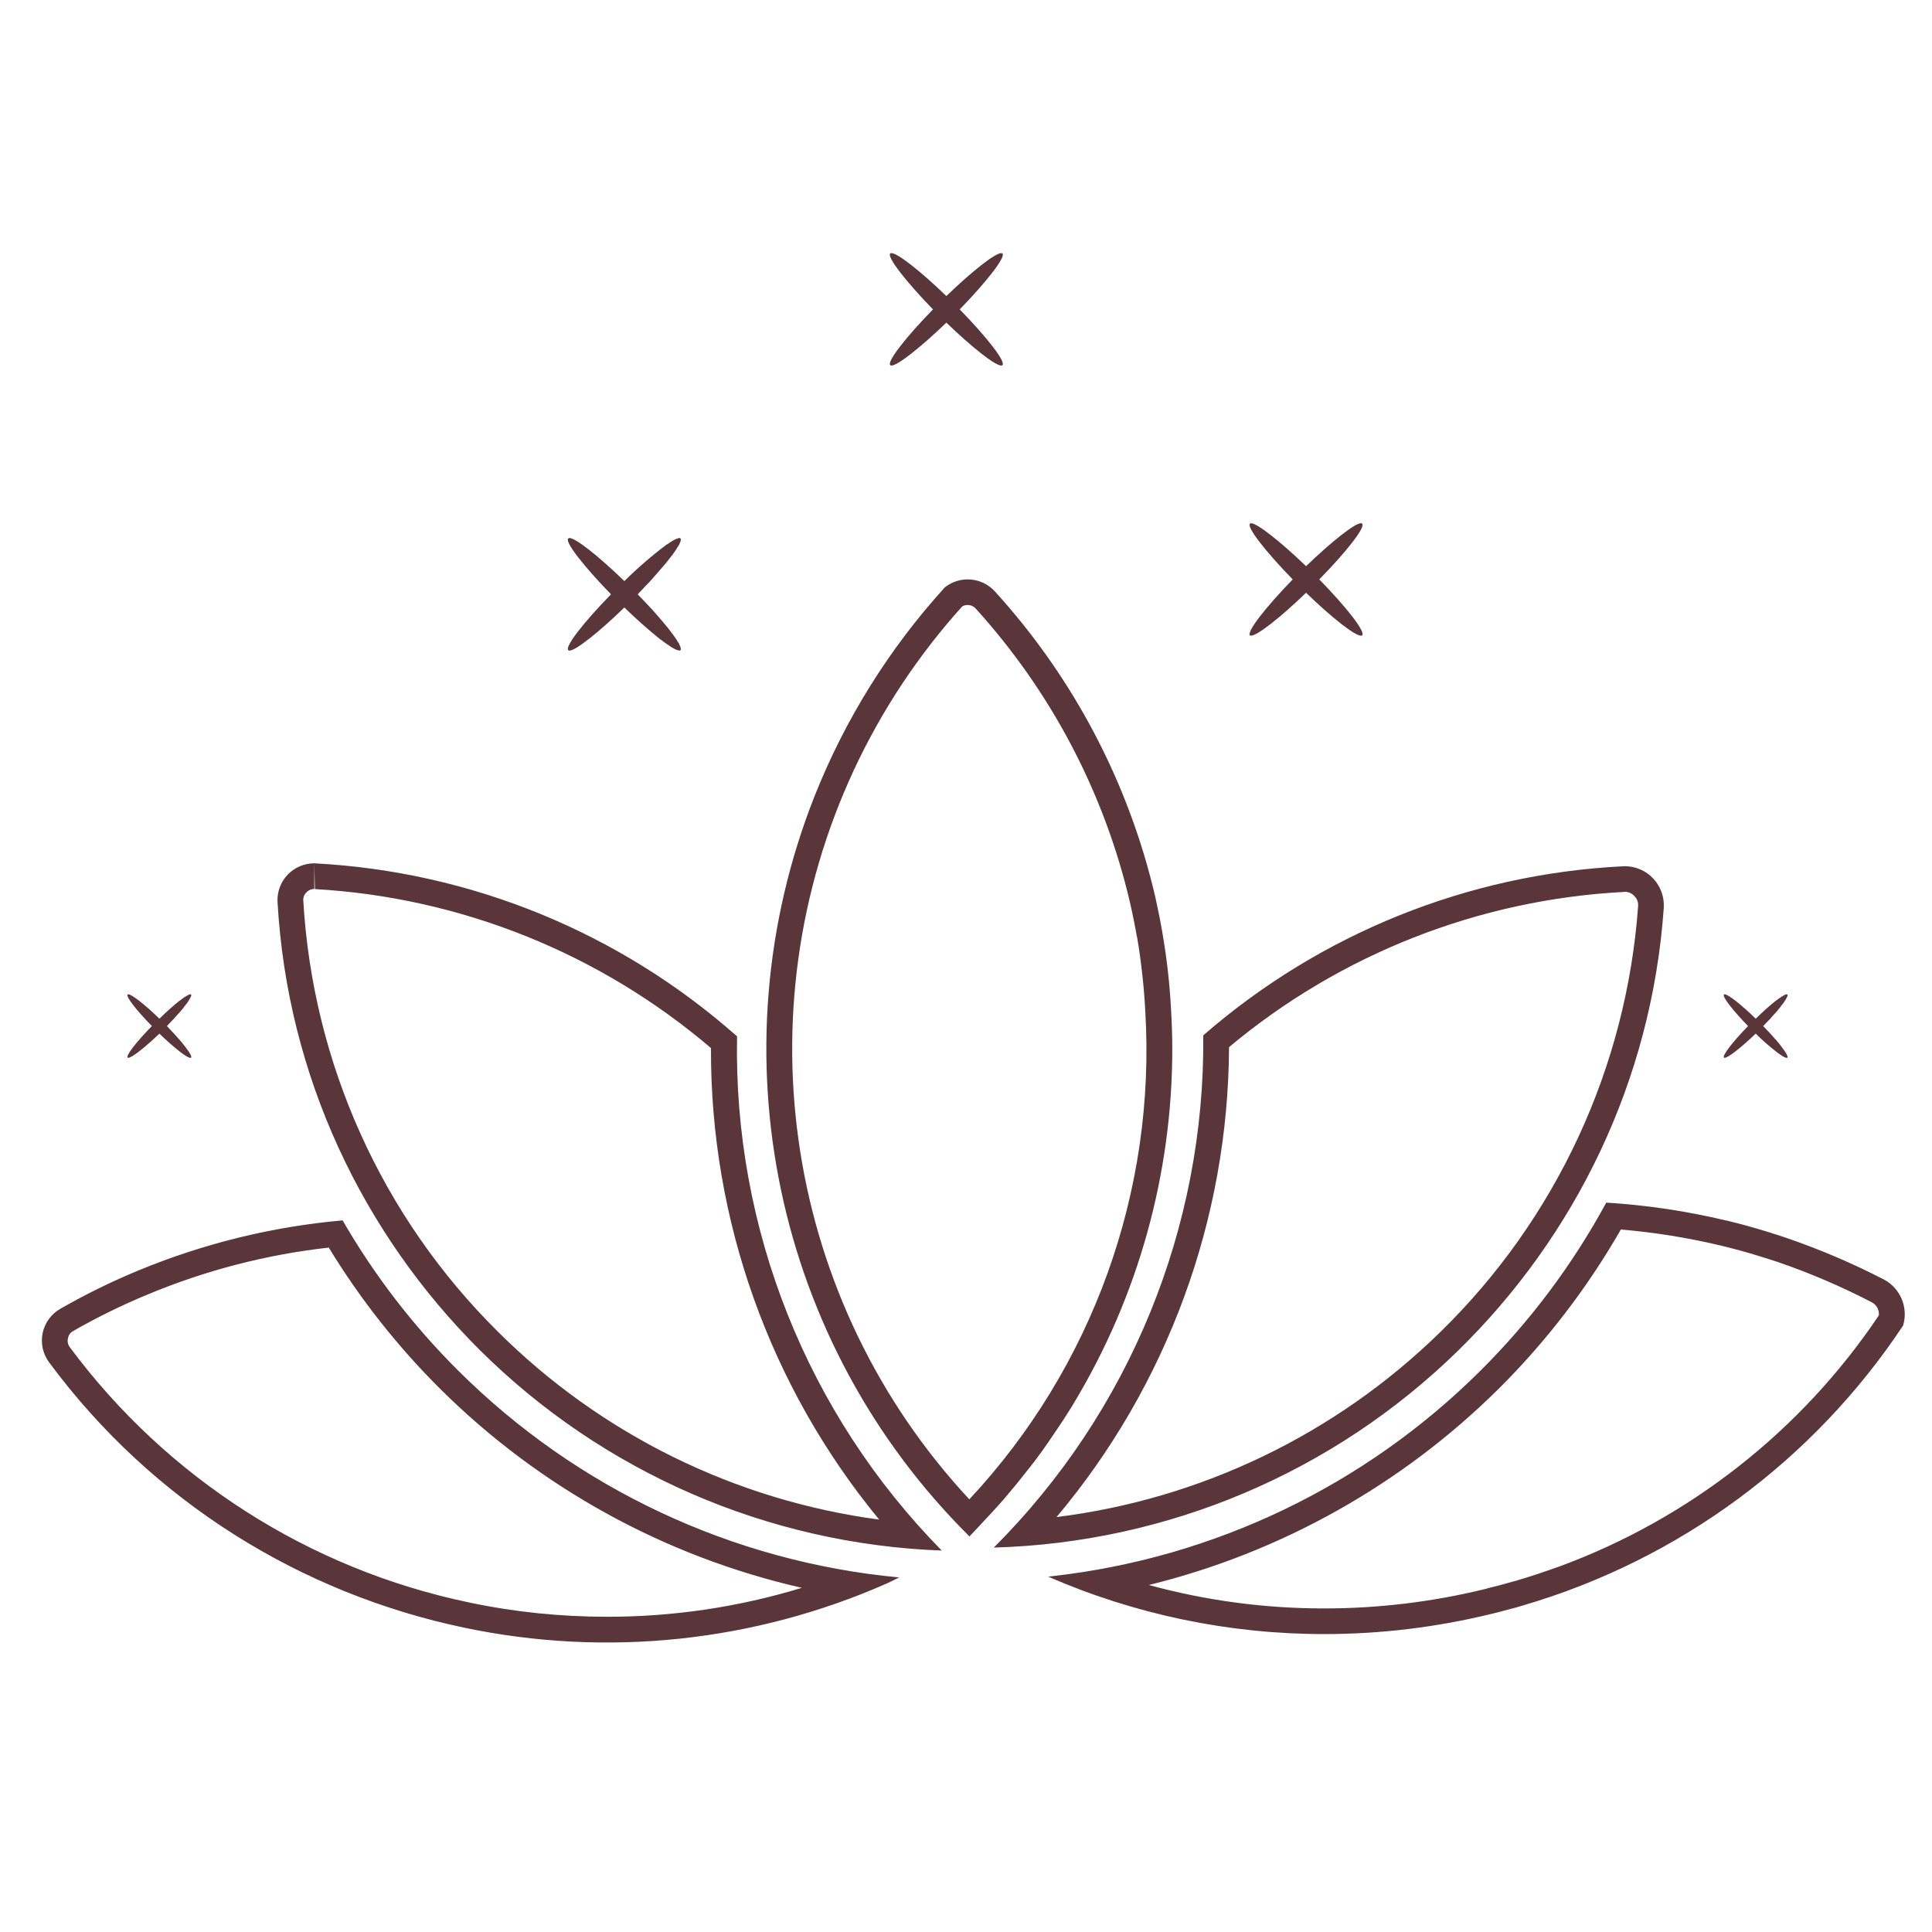
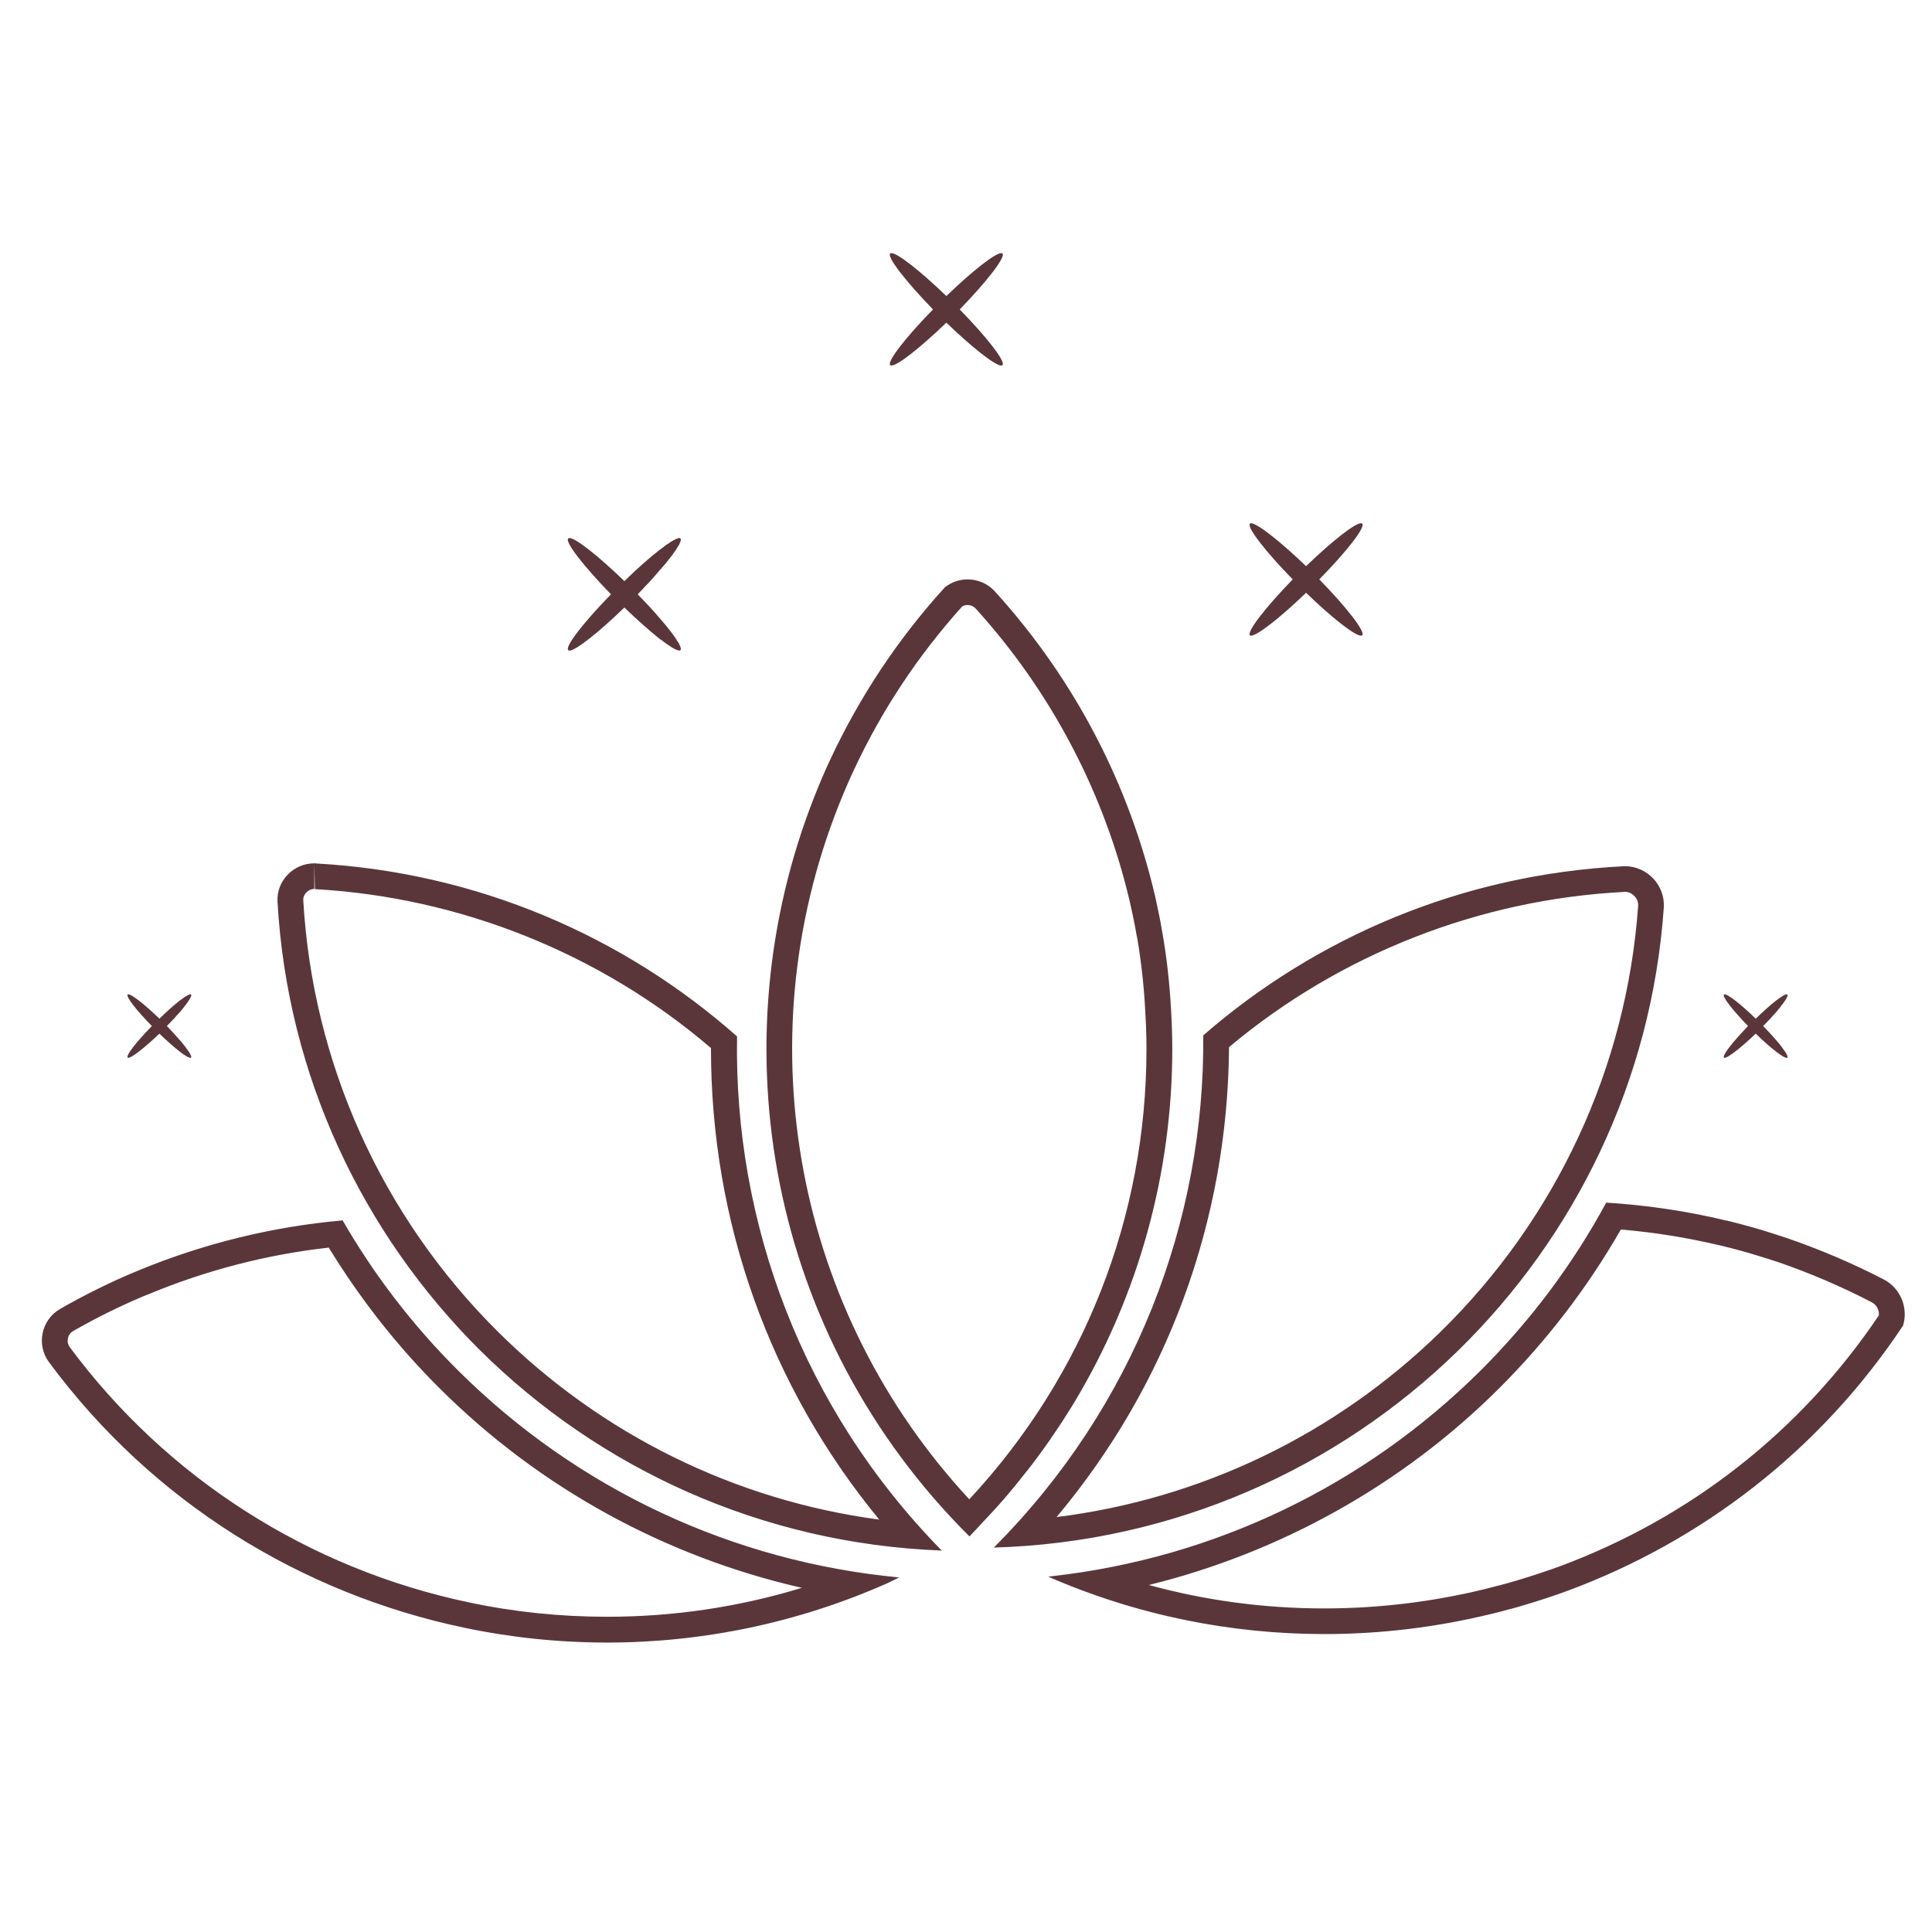
- <svg xmlns="http://www.w3.org/2000/svg" width="64" height="64" viewBox="0 0 48 48" version="1.2">
+ <svg xmlns="http://www.w3.org/2000/svg" width="48pt" height="48pt" viewBox="0 0 48 48" version="1.2">
  <defs>
-     <clipPath id="a">
-       <path d="M1.04 6.29h46.284v34.519H1.04zm0 0" />
+     <clipPath id="clip1">
+       <path d="M 1.039 6.289 L 47.324 6.289 L 47.324 40.809 L 1.039 40.809 Z M 1.039 6.289 " />
    </clipPath>
  </defs>
-   <g clip-path="url(#a)">
-     <path d="M43.43 25.492c-.383-.394-.649-.734-.598-.785.004 0 .008-.004.016-.004.086 0 .406.25.773.606.188-.184.363-.34.504-.45l.02-.011a.519.519 0 01.062-.047l.035-.024a.161.161 0 01.043-.027c.012-.008.024-.016.035-.02a.122.122 0 00.024-.015.119.119 0 01.043-.012h.004c.007 0 .011.004.015.004v.004c.008.004.008.016.004.031a.057.057 0 00-.008.024.352.352 0 01-.02.035.158.158 0 01-.019.035l-.031.05-.035.048a2.442 2.442 0 01-.043.054.466.466 0 01-.043.059.394.394 0 00-.05.062c-.02.02-.04.043-.06.067-.019.02-.038.043-.058.062l-.066.078c-.024.02-.043.043-.067.067-.023.027-.05.055-.074.078l-.031.031.03.031c.024.028.052.051.075.079.024.023.043.046.067.07.023.023.043.05.066.074l.059.067c.02.019.039.042.058.066.016.02.031.039.05.058l.044.06c.016.023.031.038.043.058l.035.047c.012.015.02.03.031.046a.158.158 0 01.02.036c.008.015.015.027.02.039a.03.03 0 00.007.02c.004.015.004.027-.004.034-.004.004-.008.004-.015.004h-.004a.119.119 0 01-.043-.011c-.004-.004-.016-.008-.024-.012-.011-.008-.023-.012-.039-.02-.011-.011-.027-.02-.039-.031-.012-.004-.023-.012-.035-.02l-.062-.046c-.008-.004-.012-.012-.02-.016a5.435 5.435 0 01-.504-.445c-.367.351-.687.601-.773.601-.008 0-.012 0-.016-.004-.05-.05.215-.39.598-.785zm-39.657 0c-.386-.394-.652-.734-.601-.785.004 0 .008-.004.015-.004.086 0 .407.25.774.606.187-.184.363-.34.504-.45a.085.085 0 00.02-.011.519.519 0 01.062-.047.217.217 0 00.031-.024.291.291 0 01.047-.027c.012-.008.023-.016.035-.02.008-.003.016-.011.027-.015a.087.087 0 01.04-.012h.003c.008 0 .012.004.016.004.008.008.008.02.004.035 0 .004-.008.016-.008.02-.004.011-.008.027-.02.039a.158.158 0 01-.019.035c-.012.016-.02.031-.031.05l-.035.048c-.012.015-.024.035-.043.054a.559.559 0 01-.043.059c-.016.02-.035.039-.051.062a.783.783 0 00-.059.067l-.058.062-.067.078c-.023.02-.043.043-.066.067-.023.027-.05.055-.074.078a.196.196 0 00-.028.031.16.16 0 00.028.031c.023.028.05.051.074.079l.066.07c.024.023.043.05.067.074.02.024.039.043.058.067a.64.64 0 01.059.066c.016.02.035.039.05.062l.044.055c.02.024.031.04.043.059l.035.047c.012.015.02.03.031.046a.158.158 0 01.02.036c.011.015.015.027.02.039 0 .007.007.015.007.02.004.015.004.027-.004.034-.004.004-.008.004-.016.004h-.003a.087.087 0 01-.04-.011.19.19 0 01-.027-.012l-.035-.02-.047-.031-.031-.02a.868.868 0 00-.082-.062 6.085 6.085 0 01-.504-.445c-.367.351-.688.601-.773.601-.008 0-.012 0-.016-.004-.05-.05.215-.39.601-.785zM23.18 7.687c-.68-.699-1.149-1.304-1.063-1.39.008-.004.016-.008.031-.008.153 0 .72.445 1.364 1.066.644-.62 1.21-1.066 1.363-1.066.016 0 .023.004.031.008.086.086-.383.691-1.062 1.39.68.696 1.148 1.301 1.062 1.383-.008.008-.015.012-.031.012-.152 0-.719-.445-1.363-1.066-.645.62-1.211 1.066-1.364 1.066-.015 0-.023-.004-.03-.012-.087-.082.382-.687 1.062-1.383zm8.937 6.708c-.68-.696-1.148-1.301-1.062-1.383a.035.035 0 01.027-.012c.152 0 .719.445 1.367 1.066.645-.62 1.211-1.066 1.364-1.066a.04.04 0 01.03.012c.087.082-.382.687-1.066 1.383.684.699 1.153 1.304 1.067 1.39a.074.074 0 01-.032.008c-.152 0-.718-.441-1.363-1.066-.648.625-1.215 1.066-1.367 1.066a.05.05 0 01-.027-.008c-.086-.086.383-.691 1.062-1.39zm-16.937.37c-.68-.699-1.149-1.3-1.063-1.386a.044.044 0 01.031-.012c.153 0 .72.445 1.364 1.07a10.208 10.208 0 011.043-.902l.058-.035c.024-.02.051-.035.075-.05.023-.016.042-.024.062-.036.02-.008.035-.02.047-.023a.507.507 0 01.074-.024h.004c.016 0 .023.004.031.012.012.012.012.031.004.059 0 .011-.008.023-.012.035a.775.775 0 00-.03.07c-.013.02-.028.039-.04.059-.015.03-.035.058-.055.09-.02.023-.039.054-.058.081-.027.032-.047.063-.078.098-.024.035-.051.066-.078.102-.032.035-.059.074-.094.109-.031.04-.067.078-.102.117-.031.04-.066.078-.101.117-.04.047-.078.086-.117.133l-.118.121c-.043.051-.086.094-.132.14-.02.02-.032.036-.051.056.02.02.035.035.05.054.047.047.09.09.133.137l.118.125.117.129c.035.043.07.078.101.117.035.04.07.082.102.117.035.04.062.075.094.114.027.03.054.066.078.097.031.035.05.07.078.102l.058.082c.02.031.04.058.055.086.012.02.027.043.04.058.01.032.019.051.03.07.004.012.012.028.012.04.008.027.008.047-.004.058-.008.008-.015.012-.031.012 0 0 0-.004-.004-.004a.232.232 0 01-.074-.02c-.012-.003-.027-.015-.047-.023l-.063-.035a2.643 2.643 0 01-.074-.05 1.593 1.593 0 01-.168-.121c-.015-.009-.027-.02-.043-.028a12.554 12.554 0 01-.89-.79c-.645.626-1.211 1.071-1.364 1.071a.044.044 0 01-.03-.012c-.087-.086.382-.691 1.062-1.386zm-.098 25.403c-1.148 0-2.305-.117-3.426-.355a16.569 16.569 0 01-9.926-6.348.265.265 0 01-.042-.215.258.258 0 01.128-.18 16 16 0 011.836-.902 16.405 16.405 0 014.516-1.172 18.642 18.642 0 002.766 3.508 18.611 18.611 0 008.988 4.945 16.54 16.54 0 01-4.84.719zm-6.57-9.848a17.247 17.247 0 00-5.067 1.242c-.004 0-.011.004-.02.008-.652.27-1.296.586-1.925.946a.907.907 0 00-.285 1.324c2.586 3.5 6.297 5.754 10.308 6.597a17.224 17.224 0 0010.52-1.101c.102-.047.2-.098.297-.145a17.885 17.885 0 01-10.953-5.136 17.842 17.842 0 01-2.875-3.735zm9.8-4.57a17.719 17.719 0 005.086 12.773 17.183 17.183 0 01-11.488-4.992c-2.894-2.886-4.77-6.789-5.015-11.125a.913.913 0 01.914-.957v.637a.266.266 0 00-.2.09.247.247 0 00-.074.195 16.41 16.41 0 004.828 10.707 16.524 16.524 0 009.48 4.676 18.305 18.305 0 01-4.179-11.715 16.623 16.623 0 00-9.84-3.95l-.015-.64a17.18 17.18 0 0110.504 4.3zm7.938 11.941a18.263 18.263 0 004.285-11.675 16.643 16.643 0 019.813-3.856l.02-.004c.124 0 .206.07.241.11.04.039.098.12.09.242a16.435 16.435 0 01-4.926 10.597 16.554 16.554 0 01-9.523 4.586zm15.086-15.136a.973.973 0 00-.969-1.035l-.05.003a17.178 17.178 0 00-10.422 4.2 17.752 17.752 0 01-5.204 12.726 17.176 17.176 0 0011.532-4.89c2.906-2.84 4.812-6.7 5.113-11.004zm-2.613 16.37c-.34.122-.692.24-1.047.345l-.11.03a15.578 15.578 0 01-.602.16l-.03.009-.059.015a16.79 16.79 0 01-3.973.477 16.46 16.46 0 01-4.359-.582 18.687 18.687 0 008.691-4.875 18.736 18.736 0 003.036-3.957c.832.07 1.652.203 2.445.39.012.004.023.004.035.008.309.075.629.16.941.258.16.047.325.102.48.152.798.274 1.583.61 2.333 1a.33.33 0 01.176.325 16.38 16.38 0 01-7.957 6.246zm8.082-7.136a17.956 17.956 0 00-2.426-1.035c-.168-.055-.332-.11-.496-.16a17.478 17.478 0 00-.985-.27h-.011a17.273 17.273 0 00-2.98-.445 17.976 17.976 0 01-3.126 4.176 17.899 17.899 0 01-10.644 5.105l-.094.012a17.142 17.142 0 006.86 1.426c1.394 0 2.78-.168 4.128-.496.028-.008.055-.012.086-.02.121-.031.246-.062.371-.098.121-.027.242-.066.364-.101a17.107 17.107 0 009.43-6.95.977.977 0 00-.477-1.144zM24.082 37.25a16.431 16.431 0 01-2.863-18.129 16.45 16.45 0 012.687-4.055.27.27 0 01.336.055 16.44 16.44 0 013.832 7.3c.04.165.07.329.106.497.023.113.043.227.062.336l.012.047c.098.586.168 1.195.2 1.816a16.337 16.337 0 01-4.371 12.133zm.734.137c.086-.094.168-.192.25-.29.13-.152.254-.304.375-.46a12.117 12.117 0 00.606-.809c.047-.07.094-.137.14-.207a16.094 16.094 0 00.497-.766s-.004 0-.004.004a17.039 17.039 0 002.445-8.8c0-.329-.012-.653-.031-.98a16.047 16.047 0 00-.211-1.884c-.024-.133-.047-.27-.074-.406l-.106-.504a16.997 16.997 0 00-3.984-7.59.914.914 0 00-1.246-.101 17.081 17.081 0 00-3.239 5.195 17.062 17.062 0 003.848 18.379c.004 0 .004 0 .004-.004 0 .004 0 .004-.004.008h.004l.152-.16c.067-.067.125-.137.188-.203.133-.141.262-.278.39-.422" fill="#5a363b" />
+   <g id="surface1">
+     <g clip-path="url(#clip1)" clip-rule="nonzero">
+       <path style=" stroke:none;fill-rule:nonzero;fill:rgb(35.289%,21.179%,23.14%);fill-opacity:1;" d="M 43.43 25.492 C 43.047 25.098 42.781 24.758 42.832 24.707 C 42.836 24.707 42.84 24.703 42.848 24.703 C 42.934 24.703 43.254 24.953 43.621 25.309 C 43.809 25.125 43.984 24.969 44.125 24.859 C 44.133 24.855 44.137 24.852 44.145 24.848 C 44.168 24.828 44.188 24.812 44.207 24.801 C 44.219 24.793 44.23 24.785 44.242 24.777 C 44.254 24.766 44.27 24.758 44.285 24.75 C 44.297 24.742 44.309 24.734 44.32 24.73 C 44.328 24.727 44.34 24.719 44.344 24.715 C 44.363 24.707 44.375 24.703 44.387 24.703 C 44.387 24.703 44.391 24.703 44.391 24.703 C 44.398 24.703 44.402 24.707 44.406 24.707 C 44.406 24.707 44.406 24.707 44.406 24.711 C 44.414 24.715 44.414 24.727 44.41 24.742 C 44.406 24.75 44.402 24.758 44.402 24.766 C 44.398 24.773 44.391 24.789 44.383 24.801 C 44.379 24.812 44.371 24.824 44.363 24.836 C 44.352 24.852 44.344 24.867 44.332 24.887 C 44.32 24.902 44.309 24.918 44.297 24.934 C 44.285 24.949 44.27 24.969 44.254 24.988 C 44.242 25.008 44.227 25.027 44.211 25.047 C 44.191 25.066 44.176 25.086 44.16 25.109 C 44.141 25.129 44.121 25.152 44.102 25.176 C 44.082 25.195 44.062 25.219 44.043 25.238 C 44.02 25.266 44 25.289 43.977 25.316 C 43.953 25.336 43.934 25.359 43.91 25.383 C 43.887 25.41 43.859 25.438 43.836 25.461 C 43.824 25.473 43.816 25.48 43.805 25.492 C 43.816 25.504 43.824 25.512 43.836 25.523 C 43.859 25.551 43.887 25.574 43.91 25.602 C 43.934 25.625 43.953 25.648 43.977 25.672 C 44 25.695 44.02 25.723 44.043 25.746 C 44.062 25.77 44.082 25.789 44.102 25.812 C 44.121 25.832 44.141 25.855 44.16 25.879 C 44.176 25.898 44.191 25.918 44.211 25.938 C 44.227 25.961 44.242 25.98 44.254 25.996 C 44.27 26.02 44.285 26.035 44.297 26.055 C 44.309 26.07 44.32 26.086 44.332 26.102 C 44.344 26.117 44.352 26.133 44.363 26.148 C 44.371 26.16 44.379 26.172 44.383 26.184 C 44.391 26.199 44.398 26.211 44.402 26.223 C 44.402 26.23 44.406 26.238 44.41 26.242 C 44.414 26.258 44.414 26.27 44.406 26.277 C 44.402 26.281 44.398 26.281 44.391 26.281 C 44.391 26.281 44.387 26.281 44.387 26.281 C 44.375 26.281 44.363 26.277 44.344 26.27 C 44.34 26.266 44.328 26.262 44.32 26.258 C 44.309 26.25 44.297 26.246 44.281 26.238 C 44.27 26.227 44.254 26.219 44.242 26.207 C 44.23 26.203 44.219 26.195 44.207 26.188 C 44.188 26.172 44.168 26.156 44.145 26.141 C 44.137 26.137 44.133 26.129 44.125 26.125 C 43.984 26.02 43.809 25.863 43.621 25.68 C 43.254 26.031 42.934 26.281 42.848 26.281 C 42.84 26.281 42.836 26.281 42.832 26.277 C 42.781 26.227 43.047 25.887 43.43 25.492 Z M 3.773 25.492 C 3.387 25.098 3.121 24.758 3.172 24.707 C 3.176 24.707 3.18 24.703 3.188 24.703 C 3.273 24.703 3.594 24.953 3.961 25.309 C 4.148 25.125 4.324 24.969 4.465 24.859 C 4.473 24.855 4.48 24.852 4.484 24.848 C 4.508 24.828 4.527 24.812 4.547 24.801 C 4.559 24.793 4.57 24.785 4.578 24.777 C 4.594 24.766 4.609 24.758 4.625 24.75 C 4.637 24.742 4.648 24.734 4.66 24.73 C 4.668 24.727 4.676 24.719 4.688 24.715 C 4.703 24.707 4.715 24.703 4.727 24.703 C 4.727 24.703 4.73 24.703 4.73 24.703 C 4.738 24.703 4.742 24.707 4.746 24.707 C 4.754 24.715 4.754 24.727 4.75 24.742 C 4.75 24.746 4.742 24.758 4.742 24.762 C 4.738 24.773 4.734 24.789 4.723 24.801 C 4.719 24.812 4.711 24.824 4.703 24.836 C 4.691 24.852 4.684 24.867 4.672 24.887 C 4.66 24.902 4.648 24.918 4.637 24.934 C 4.625 24.949 4.613 24.969 4.594 24.988 C 4.582 25.008 4.566 25.027 4.551 25.047 C 4.535 25.066 4.516 25.086 4.5 25.109 C 4.48 25.129 4.461 25.152 4.441 25.176 C 4.422 25.195 4.402 25.219 4.383 25.238 C 4.359 25.266 4.34 25.289 4.316 25.316 C 4.293 25.336 4.273 25.359 4.25 25.383 C 4.227 25.41 4.199 25.438 4.176 25.461 C 4.164 25.473 4.156 25.48 4.148 25.492 C 4.156 25.504 4.164 25.512 4.176 25.523 C 4.199 25.551 4.227 25.574 4.25 25.602 C 4.273 25.625 4.293 25.648 4.316 25.672 C 4.34 25.695 4.359 25.723 4.383 25.746 C 4.402 25.77 4.422 25.789 4.441 25.812 C 4.461 25.832 4.48 25.855 4.5 25.879 C 4.516 25.898 4.535 25.918 4.551 25.941 C 4.566 25.961 4.582 25.98 4.594 25.996 C 4.613 26.02 4.625 26.035 4.637 26.055 C 4.648 26.07 4.66 26.086 4.672 26.102 C 4.684 26.117 4.691 26.133 4.703 26.148 C 4.711 26.16 4.719 26.172 4.723 26.184 C 4.734 26.199 4.738 26.211 4.742 26.223 C 4.742 26.23 4.75 26.238 4.75 26.242 C 4.754 26.258 4.754 26.27 4.746 26.277 C 4.742 26.281 4.738 26.281 4.73 26.281 C 4.73 26.281 4.727 26.281 4.727 26.281 C 4.715 26.281 4.703 26.277 4.688 26.27 C 4.676 26.266 4.668 26.262 4.66 26.258 C 4.648 26.25 4.637 26.246 4.625 26.238 C 4.609 26.227 4.594 26.219 4.578 26.207 C 4.57 26.203 4.559 26.195 4.547 26.188 C 4.527 26.172 4.508 26.156 4.484 26.141 C 4.48 26.137 4.473 26.129 4.465 26.125 C 4.324 26.016 4.148 25.863 3.961 25.68 C 3.594 26.031 3.273 26.281 3.188 26.281 C 3.18 26.281 3.176 26.281 3.172 26.277 C 3.121 26.227 3.387 25.887 3.773 25.492 Z M 23.18 7.688 C 22.5 6.988 22.031 6.383 22.117 6.297 C 22.125 6.293 22.133 6.289 22.148 6.289 C 22.301 6.289 22.867 6.734 23.512 7.355 C 24.156 6.734 24.723 6.289 24.875 6.289 C 24.891 6.289 24.898 6.293 24.906 6.297 C 24.992 6.383 24.523 6.988 23.844 7.688 C 24.523 8.383 24.992 8.988 24.906 9.07 C 24.898 9.078 24.891 9.082 24.875 9.082 C 24.723 9.082 24.156 8.637 23.512 8.016 C 22.867 8.637 22.301 9.082 22.148 9.082 C 22.133 9.082 22.125 9.078 22.117 9.07 C 22.031 8.988 22.5 8.383 23.18 7.688 Z M 32.117 14.395 C 31.438 13.699 30.969 13.094 31.055 13.012 C 31.062 13.004 31.07 13 31.082 13 C 31.234 13 31.801 13.445 32.449 14.066 C 33.094 13.445 33.66 13 33.812 13 C 33.824 13 33.836 13.004 33.844 13.012 C 33.93 13.094 33.461 13.699 32.777 14.395 C 33.461 15.094 33.93 15.699 33.844 15.785 C 33.836 15.789 33.824 15.793 33.812 15.793 C 33.66 15.793 33.094 15.352 32.449 14.727 C 31.801 15.352 31.234 15.793 31.082 15.793 C 31.07 15.793 31.062 15.789 31.055 15.785 C 30.969 15.699 31.438 15.094 32.117 14.395 Z M 15.18 14.766 C 14.5 14.066 14.031 13.465 14.117 13.379 C 14.125 13.371 14.137 13.367 14.148 13.367 C 14.301 13.367 14.867 13.812 15.512 14.438 C 15.848 14.109 16.16 13.836 16.406 13.648 C 16.418 13.637 16.43 13.629 16.445 13.621 C 16.484 13.59 16.52 13.562 16.555 13.535 C 16.574 13.523 16.594 13.512 16.613 13.5 C 16.637 13.48 16.664 13.465 16.688 13.449 C 16.711 13.434 16.73 13.426 16.75 13.414 C 16.77 13.406 16.785 13.395 16.797 13.391 C 16.828 13.379 16.852 13.371 16.871 13.367 C 16.875 13.367 16.875 13.367 16.875 13.367 C 16.891 13.367 16.898 13.371 16.906 13.379 C 16.918 13.391 16.918 13.41 16.91 13.438 C 16.91 13.449 16.902 13.461 16.898 13.473 C 16.887 13.496 16.879 13.516 16.867 13.543 C 16.855 13.562 16.84 13.582 16.828 13.602 C 16.812 13.633 16.793 13.66 16.773 13.691 C 16.754 13.715 16.734 13.746 16.715 13.773 C 16.688 13.805 16.668 13.836 16.637 13.871 C 16.613 13.906 16.586 13.938 16.559 13.973 C 16.527 14.008 16.5 14.047 16.465 14.082 C 16.434 14.121 16.398 14.16 16.363 14.199 C 16.332 14.238 16.297 14.277 16.262 14.316 C 16.223 14.363 16.184 14.402 16.145 14.449 C 16.105 14.488 16.066 14.531 16.027 14.57 C 15.984 14.621 15.941 14.664 15.895 14.711 C 15.875 14.73 15.863 14.746 15.844 14.766 C 15.863 14.785 15.879 14.801 15.895 14.82 C 15.941 14.867 15.984 14.91 16.027 14.957 C 16.066 15 16.105 15.039 16.145 15.082 C 16.184 15.125 16.223 15.168 16.262 15.211 C 16.297 15.254 16.332 15.289 16.363 15.328 C 16.398 15.367 16.434 15.41 16.465 15.445 C 16.5 15.484 16.527 15.52 16.559 15.559 C 16.586 15.59 16.613 15.625 16.637 15.656 C 16.668 15.691 16.688 15.727 16.715 15.758 C 16.734 15.785 16.754 15.812 16.773 15.84 C 16.793 15.871 16.812 15.898 16.828 15.926 C 16.84 15.945 16.855 15.969 16.867 15.984 C 16.879 16.016 16.887 16.035 16.898 16.055 C 16.902 16.066 16.91 16.082 16.91 16.094 C 16.918 16.121 16.918 16.141 16.906 16.152 C 16.898 16.16 16.891 16.164 16.875 16.164 C 16.875 16.164 16.875 16.16 16.871 16.16 C 16.852 16.16 16.828 16.152 16.797 16.141 C 16.785 16.137 16.77 16.125 16.75 16.117 C 16.73 16.105 16.711 16.094 16.688 16.082 C 16.664 16.066 16.641 16.051 16.613 16.031 C 16.594 16.02 16.574 16.008 16.555 15.992 C 16.52 15.969 16.484 15.941 16.445 15.91 C 16.43 15.902 16.418 15.891 16.402 15.883 C 16.16 15.691 15.848 15.418 15.512 15.094 C 14.867 15.719 14.301 16.164 14.148 16.164 C 14.137 16.164 14.125 16.16 14.117 16.152 C 14.031 16.066 14.5 15.461 15.18 14.766 Z M 15.082 40.168 C 13.934 40.168 12.777 40.051 11.656 39.812 C 7.66 38.973 4.137 36.715 1.73 33.465 C 1.672 33.383 1.676 33.293 1.688 33.25 C 1.695 33.203 1.727 33.121 1.816 33.07 C 2.41 32.73 3.027 32.426 3.652 32.168 C 3.668 32.164 3.68 32.16 3.695 32.152 C 5.125 31.559 6.629 31.168 8.168 30.996 C 8.949 32.273 9.875 33.453 10.934 34.504 C 13.41 36.969 16.539 38.68 19.922 39.449 C 18.359 39.926 16.738 40.168 15.082 40.168 Z M 8.512 30.32 C 6.797 30.473 5.09 30.883 3.445 31.562 C 3.441 31.562 3.434 31.566 3.426 31.57 C 2.773 31.84 2.129 32.156 1.5 32.516 C 1.027 32.785 0.895 33.406 1.215 33.84 C 3.801 37.34 7.512 39.594 11.523 40.438 C 12.688 40.684 13.883 40.809 15.082 40.809 C 17.434 40.809 19.805 40.328 22.043 39.336 C 22.145 39.289 22.242 39.238 22.34 39.191 C 18.207 38.801 14.348 37 11.387 34.055 C 10.254 32.93 9.293 31.672 8.512 30.32 Z M 18.312 25.75 C 18.23 30.359 19.926 34.988 23.398 38.523 C 18.918 38.355 14.875 36.477 11.91 33.531 C 9.016 30.645 7.141 26.742 6.895 22.406 C 6.863 21.887 7.289 21.449 7.809 21.449 L 7.809 22.086 C 7.707 22.086 7.641 22.141 7.609 22.176 C 7.578 22.207 7.527 22.273 7.535 22.371 C 7.766 26.406 9.48 30.211 12.363 33.078 C 14.949 35.648 18.27 37.277 21.844 37.754 C 19.125 34.449 17.66 30.355 17.664 26.039 C 14.922 23.691 11.438 22.293 7.824 22.09 L 7.809 21.449 C 7.824 21.449 7.84 21.449 7.859 21.453 C 11.863 21.676 15.5 23.262 18.312 25.75 Z M 26.25 37.691 C 29 34.414 30.504 30.332 30.535 26.016 C 33.285 23.707 36.758 22.344 40.348 22.16 L 40.367 22.156 C 40.492 22.156 40.574 22.227 40.609 22.266 C 40.648 22.305 40.707 22.387 40.699 22.508 C 40.414 26.516 38.668 30.277 35.773 33.105 C 33.164 35.648 29.828 37.246 26.25 37.691 Z M 41.336 22.555 C 41.375 21.992 40.922 21.52 40.367 21.52 C 40.352 21.52 40.332 21.523 40.316 21.523 C 36.336 21.727 32.711 23.273 29.895 25.723 C 29.934 30.332 28.191 34.941 24.691 38.449 C 29.172 38.32 33.23 36.48 36.223 33.559 C 39.129 30.719 41.035 26.859 41.336 22.555 Z M 38.723 38.926 C 38.383 39.047 38.031 39.164 37.676 39.27 L 37.566 39.301 C 37.488 39.324 37.406 39.348 37.316 39.371 C 37.199 39.402 37.078 39.434 36.965 39.461 L 36.934 39.469 L 36.875 39.484 C 35.574 39.801 34.238 39.961 32.902 39.961 C 31.414 39.961 29.957 39.766 28.543 39.379 C 31.809 38.574 34.836 36.891 37.234 34.504 C 38.422 33.32 39.441 31.992 40.27 30.547 C 41.102 30.617 41.922 30.75 42.715 30.938 C 42.727 30.941 42.738 30.941 42.75 30.945 C 43.059 31.02 43.379 31.105 43.691 31.203 C 43.852 31.25 44.016 31.305 44.172 31.355 C 44.969 31.629 45.754 31.965 46.504 32.355 C 46.637 32.426 46.691 32.562 46.68 32.68 C 44.742 35.559 41.992 37.715 38.723 38.926 Z M 46.805 31.789 C 46.012 31.379 45.199 31.035 44.379 30.754 C 44.211 30.699 44.047 30.645 43.883 30.594 C 43.555 30.492 43.23 30.406 42.898 30.324 C 42.895 30.324 42.891 30.324 42.887 30.324 C 41.898 30.086 40.906 29.941 39.906 29.879 C 39.086 31.395 38.039 32.801 36.781 34.055 C 33.891 36.926 30.152 38.711 26.137 39.16 C 26.105 39.164 26.074 39.168 26.043 39.172 C 28.258 40.137 30.59 40.598 32.902 40.598 C 34.297 40.598 35.684 40.43 37.031 40.102 C 37.059 40.094 37.086 40.09 37.117 40.082 C 37.238 40.051 37.363 40.02 37.488 39.984 C 37.609 39.957 37.73 39.918 37.852 39.883 C 38.223 39.773 38.586 39.656 38.945 39.523 C 42.254 38.297 45.203 36.062 47.281 32.934 C 47.414 32.504 47.227 32.012 46.805 31.789 Z M 24.082 37.25 C 19.781 32.617 18.496 25.93 20.832 20.02 C 20.957 19.707 21.086 19.402 21.219 19.121 C 21.906 17.648 22.809 16.285 23.906 15.066 C 23.953 15.039 24.004 15.031 24.039 15.031 C 24.086 15.031 24.172 15.043 24.242 15.121 C 26.121 17.191 27.445 19.719 28.074 22.422 C 28.113 22.586 28.145 22.75 28.18 22.918 C 28.203 23.031 28.223 23.145 28.242 23.254 L 28.254 23.301 C 28.352 23.887 28.422 24.496 28.453 25.117 C 28.473 25.434 28.484 25.742 28.484 26.059 C 28.484 30.242 26.926 34.191 24.082 37.25 Z M 24.816 37.387 C 24.902 37.293 24.984 37.195 25.066 37.098 C 25.195 36.945 25.32 36.793 25.441 36.637 C 25.512 36.551 25.582 36.461 25.648 36.375 C 25.785 36.195 25.918 36.012 26.047 35.828 C 26.094 35.758 26.141 35.691 26.188 35.621 C 26.344 35.395 26.492 35.164 26.637 34.93 C 26.652 34.902 26.668 34.879 26.684 34.855 C 26.684 34.855 26.68 34.855 26.68 34.859 C 28.309 32.156 29.125 29.109 29.125 26.059 C 29.125 25.73 29.113 25.406 29.094 25.078 C 29.059 24.449 28.992 23.816 28.883 23.195 C 28.859 23.062 28.836 22.926 28.809 22.789 C 28.773 22.617 28.738 22.453 28.703 22.285 C 28.062 19.535 26.734 16.914 24.719 14.695 C 24.539 14.496 24.289 14.395 24.039 14.395 C 23.84 14.395 23.637 14.461 23.473 14.594 C 22.293 15.891 21.348 17.332 20.637 18.852 C 20.492 19.156 20.359 19.473 20.234 19.789 C 17.805 25.938 19.09 33.199 24.082 38.168 C 24.086 38.168 24.086 38.168 24.086 38.164 C 24.086 38.168 24.086 38.168 24.082 38.172 L 24.086 38.172 L 24.238 38.012 C 24.305 37.945 24.363 37.875 24.426 37.809 C 24.559 37.668 24.688 37.531 24.816 37.387 " />
+     </g>
  </g>
</svg>
